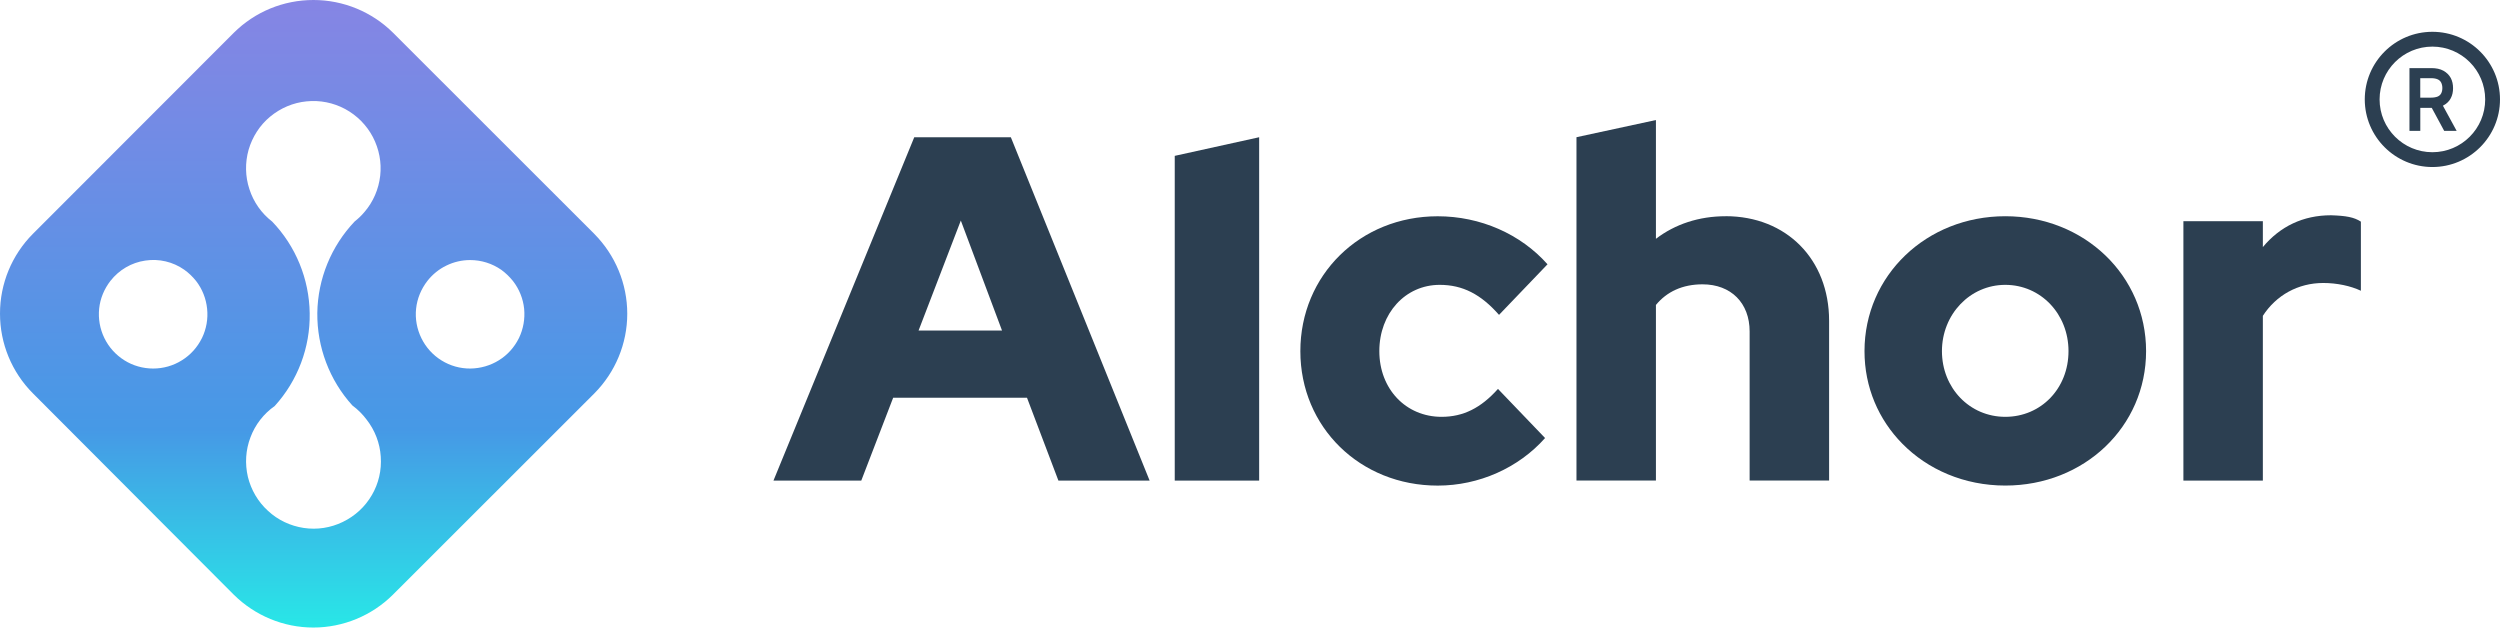
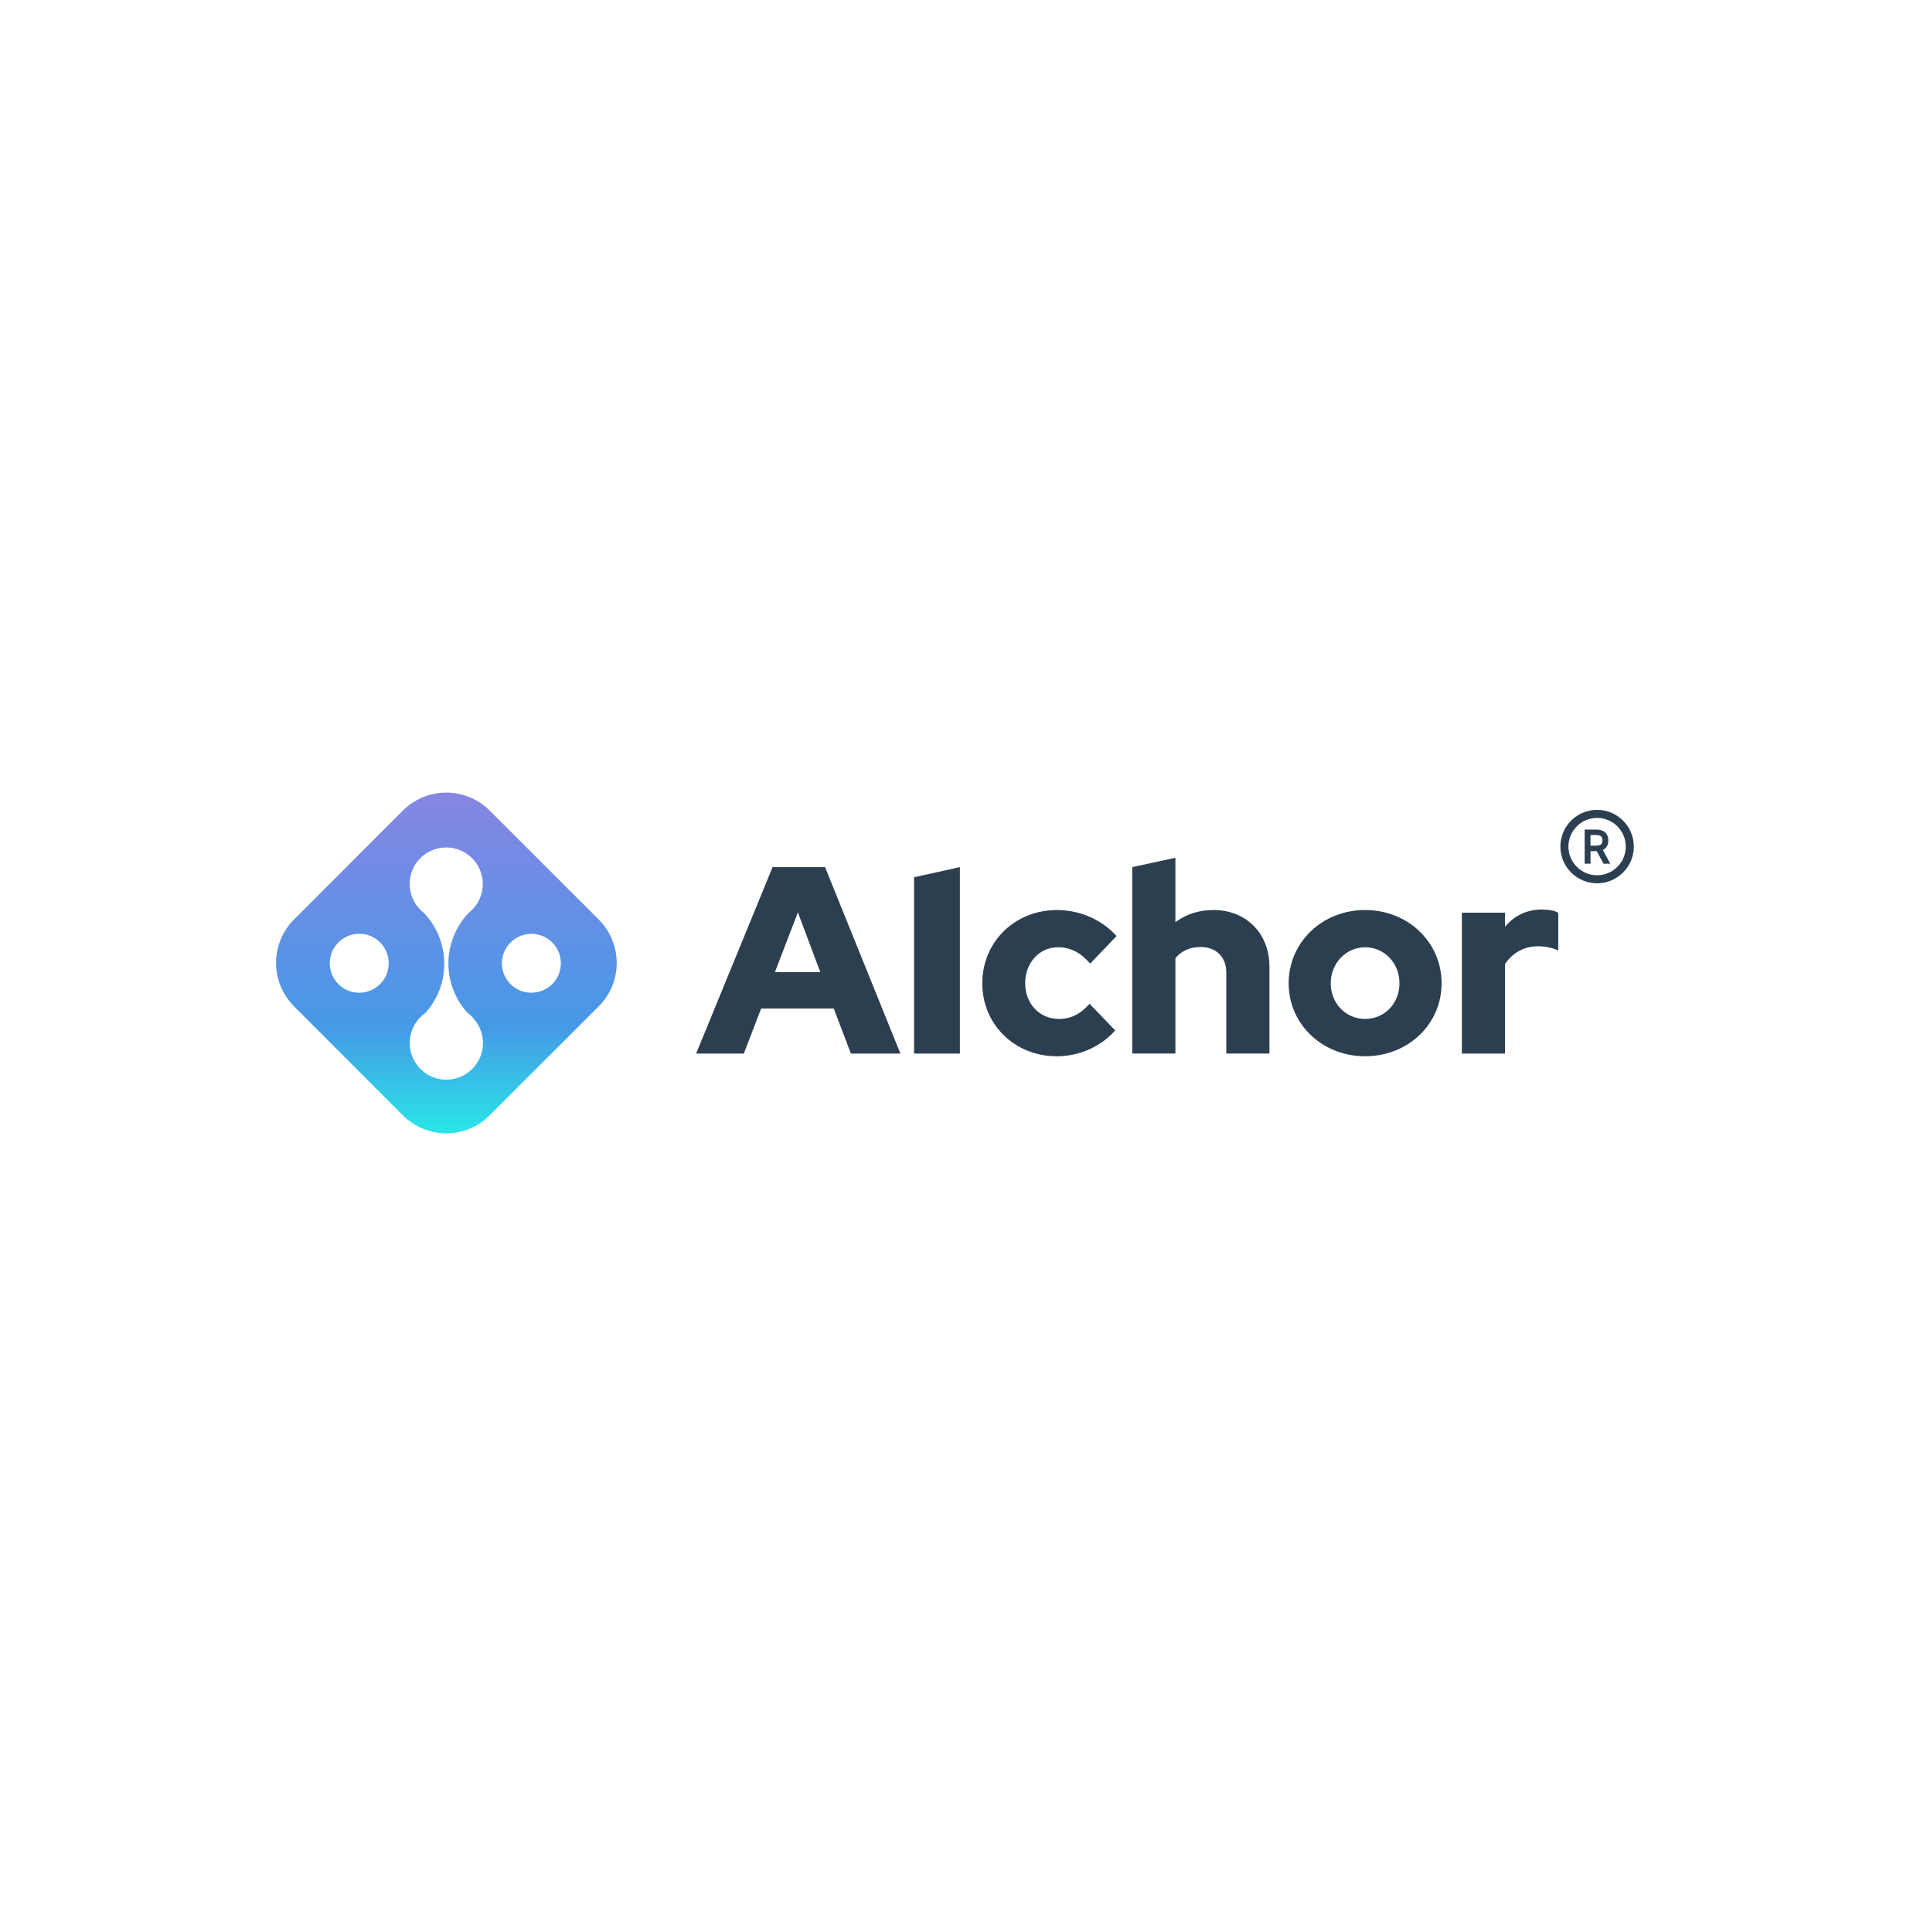
- <svg xmlns="http://www.w3.org/2000/svg" width="175" height="44" viewBox="0 0 175 44" fill="none">
-   <path d="M41.602 16.372L27.52 2.299C26.036 0.826 24.035 0 21.94 0C19.846 0 17.845 0.822 16.361 2.299L2.299 16.372C0.826 17.855 0 19.856 0 21.951C0 24.045 0.822 26.046 2.299 27.53L16.365 41.629C17.848 43.096 19.849 43.928 21.934 43.928C24.018 43.928 26.029 43.096 27.503 41.629L41.602 27.54C43.075 26.056 43.908 24.055 43.908 21.961C43.908 19.866 43.075 17.859 41.602 16.375V16.372ZM14.132 23.673C13.82 24.307 13.333 24.851 12.733 25.22C12.132 25.6 11.43 25.798 10.722 25.798C10.014 25.798 9.305 25.6 8.704 25.22C8.103 24.841 7.617 24.307 7.305 23.663C6.992 23.021 6.868 22.303 6.942 21.595C7.016 20.887 7.298 20.218 7.734 19.658C8.335 18.892 9.201 18.382 10.165 18.241C11.128 18.094 12.108 18.325 12.9 18.882C13.213 19.104 13.485 19.369 13.723 19.665C14.159 20.225 14.424 20.9 14.498 21.608C14.572 22.317 14.448 23.025 14.136 23.669L14.132 23.673ZM26.029 34.656C25.559 35.472 24.851 36.123 23.995 36.536C23.145 36.949 22.199 37.097 21.259 36.956C20.329 36.815 19.453 36.405 18.762 35.761C18.06 35.126 17.576 34.294 17.352 33.381C17.137 32.458 17.194 31.494 17.533 30.611C17.862 29.729 18.456 28.963 19.231 28.419C20.839 26.647 21.719 24.324 21.679 21.927C21.645 19.53 20.705 17.231 19.05 15.509C18.302 14.931 17.748 14.143 17.459 13.243C17.164 12.353 17.147 11.39 17.402 10.483C17.667 9.577 18.184 8.768 18.909 8.167C19.634 7.566 20.517 7.187 21.454 7.096C22.394 6.999 23.334 7.187 24.166 7.634C24.988 8.08 25.666 8.761 26.103 9.594C26.539 10.433 26.721 11.373 26.613 12.313C26.506 13.243 26.126 14.133 25.509 14.844C25.311 15.082 25.079 15.304 24.834 15.495C23.186 17.224 22.246 19.517 22.212 21.907C22.189 24.297 23.062 26.613 24.666 28.382C25.046 28.661 25.384 29 25.663 29.373C26.247 30.121 26.593 31.021 26.653 31.961C26.721 32.907 26.506 33.847 26.026 34.663L26.029 34.656ZM36.321 23.673C36.009 24.307 35.522 24.851 34.921 25.22C34.327 25.59 33.636 25.788 32.934 25.798C32.216 25.804 31.517 25.61 30.907 25.23C30.306 24.861 29.812 24.317 29.497 23.673C29.184 23.032 29.05 22.313 29.127 21.605C29.201 20.897 29.483 20.222 29.92 19.661C30.276 19.208 30.729 18.839 31.246 18.59C31.766 18.335 32.333 18.204 32.911 18.204C33.693 18.204 34.451 18.443 35.093 18.889C35.398 19.111 35.67 19.376 35.908 19.671C36.345 20.232 36.617 20.907 36.69 21.615C36.758 22.323 36.633 23.032 36.321 23.676V23.673Z" fill="url(#paint0_linear_1019_10411)" />
-   <path d="M70.762 9.607H63.998L54.142 33.643H60.289L62.521 27.842H71.89L74.089 33.643H80.474L70.759 9.607H70.762ZM64.3 23.136L67.258 15.438L70.141 23.136H64.3Z" fill="#2C3F51" />
-   <path d="M88.141 9.607V33.643H82.232V10.91L88.141 9.607Z" fill="#2C3F51" />
-   <path d="M100.91 29.178C98.406 29.178 96.553 27.224 96.553 24.579C96.553 21.934 98.373 19.94 100.779 19.94C102.387 19.94 103.663 20.598 104.932 22.041L108.326 18.5C106.439 16.375 103.619 15.139 100.639 15.139C95.207 15.139 91.025 19.258 91.025 24.582C91.025 29.906 95.21 33.992 100.639 33.992C103.522 33.992 106.298 32.756 108.155 30.662L104.858 27.224C103.663 28.56 102.428 29.178 100.91 29.178Z" fill="#2C3F51" />
-   <path d="M120.792 15.136C118.939 15.136 117.258 15.687 115.915 16.717V8.402L110.353 9.604V33.639H115.915V21.346C116.674 20.423 117.768 19.903 119.178 19.903C121.172 19.903 122.474 21.212 122.474 23.199V33.639H128.037V22.451C128.037 18.157 125.052 15.133 120.792 15.133V15.136Z" fill="#2C3F51" />
-   <path d="M140.37 15.136C134.842 15.136 130.515 19.289 130.515 24.579C130.515 27.117 131.505 29.376 133.16 31.055C134.939 32.867 137.494 33.989 140.37 33.989C145.899 33.989 150.226 29.87 150.226 24.579C150.226 19.289 145.899 15.136 140.37 15.136ZM140.37 29.178C137.866 29.178 135.936 27.151 135.936 24.579C135.936 22.008 137.896 19.94 140.37 19.94C142.844 19.94 144.795 21.968 144.795 24.579C144.795 27.191 142.875 29.178 140.37 29.178Z" fill="#2C3F51" />
-   <path d="M163.17 15.069C161.217 15.069 159.602 15.851 158.4 17.295V15.482H152.838V33.643H158.4V22.108C159.33 20.665 160.871 19.809 162.626 19.809C163.583 19.809 164.547 20.014 165.262 20.353V15.515C164.785 15.203 164.231 15.103 163.17 15.069Z" fill="#2C3F51" />
-   <path d="M170.267 2.226C167.655 2.226 165.534 4.344 165.534 6.959C165.534 9.574 167.662 11.692 170.267 11.692C172.872 11.692 175 9.574 175 6.959C175 4.344 172.882 2.226 170.267 2.226ZM170.267 10.655C168.229 10.655 166.571 9 166.571 6.959C166.571 4.918 168.226 3.263 170.267 3.263C172.308 3.263 173.963 4.918 173.963 6.959C173.963 9 172.308 10.655 170.267 10.655Z" fill="#2C3F51" />
-   <path d="M171.965 9.161H171.962L171.965 9.168V9.161Z" fill="#2C3F51" />
-   <path d="M171.039 7.378C171.267 7.261 171.445 7.09 171.553 6.878C171.663 6.673 171.714 6.435 171.714 6.173C171.714 5.911 171.663 5.666 171.553 5.458C171.435 5.243 171.264 5.076 171.039 4.951C170.817 4.827 170.532 4.767 170.186 4.767H168.662V9.161H169.421V7.55H170.223L171.093 9.161H171.965L171.005 7.402C171.005 7.402 171.029 7.378 171.042 7.378H171.039ZM169.418 5.472H170.17C170.368 5.472 170.529 5.502 170.65 5.559C170.76 5.609 170.834 5.69 170.885 5.787C170.935 5.891 170.965 6.015 170.965 6.163C170.965 6.311 170.935 6.428 170.885 6.532C170.834 6.63 170.76 6.7 170.65 6.754C170.532 6.804 170.371 6.835 170.17 6.835H169.418V5.472Z" fill="#2C3F51" />
+ <svg xmlns="http://www.w3.org/2000/svg" width="342" height="343" viewBox="0 0 342 343" fill="none">
+   <path d="M106.291 163.262L86.898 143.883C84.855 141.854 82.1 140.716 79.215 140.716C76.33 140.716 73.575 141.849 71.532 143.883L52.167 163.262C50.137 165.306 49 168.061 49 170.946C49 173.83 50.133 176.585 52.167 178.629L71.537 198.045C73.58 200.065 76.335 201.212 79.206 201.212C82.077 201.212 84.846 200.065 86.875 198.045L106.291 178.643C108.321 176.599 109.467 173.844 109.467 170.959C109.467 168.075 108.321 165.31 106.291 163.267V163.262ZM68.462 173.317C68.032 174.191 67.362 174.94 66.534 175.448C65.707 175.971 64.741 176.243 63.766 176.243C62.79 176.243 61.815 175.971 60.987 175.448C60.16 174.926 59.489 174.191 59.059 173.303C58.629 172.42 58.458 171.431 58.56 170.456C58.662 169.48 59.05 168.56 59.651 167.788C60.479 166.734 61.671 166.031 62.998 165.837C64.325 165.634 65.675 165.953 66.766 166.72C67.196 167.025 67.57 167.391 67.898 167.797C68.499 168.569 68.865 169.499 68.966 170.474C69.068 171.449 68.897 172.425 68.467 173.312L68.462 173.317ZM84.846 188.443C84.198 189.567 83.223 190.463 82.044 191.032C80.875 191.601 79.571 191.804 78.277 191.61C76.996 191.416 75.79 190.852 74.837 189.964C73.871 189.09 73.205 187.944 72.896 186.687C72.6 185.415 72.678 184.088 73.145 182.873C73.598 181.657 74.416 180.603 75.484 179.854C77.699 177.413 78.91 174.214 78.855 170.913C78.808 167.612 77.514 164.446 75.235 162.074C74.204 161.279 73.441 160.193 73.044 158.954C72.637 157.729 72.614 156.402 72.965 155.154C73.33 153.906 74.042 152.791 75.041 151.964C76.039 151.136 77.255 150.614 78.545 150.489C79.839 150.355 81.134 150.614 82.28 151.229C83.413 151.844 84.347 152.782 84.947 153.929C85.548 155.084 85.798 156.379 85.65 157.673C85.502 158.954 84.98 160.179 84.129 161.159C83.856 161.487 83.537 161.792 83.2 162.056C80.93 164.436 79.636 167.594 79.59 170.885C79.557 174.177 80.759 177.367 82.969 179.803C83.491 180.187 83.958 180.654 84.342 181.167C85.146 182.198 85.622 183.437 85.706 184.731C85.798 186.035 85.502 187.329 84.841 188.452L84.846 188.443ZM99.019 173.317C98.59 174.191 97.919 174.94 97.092 175.448C96.273 175.957 95.321 176.23 94.355 176.243C93.366 176.253 92.404 175.985 91.563 175.462C90.735 174.954 90.056 174.205 89.621 173.317C89.191 172.434 89.006 171.445 89.113 170.469C89.214 169.494 89.603 168.565 90.204 167.793C90.694 167.169 91.318 166.66 92.03 166.318C92.746 165.967 93.528 165.786 94.323 165.786C95.4 165.786 96.445 166.115 97.328 166.729C97.748 167.035 98.123 167.4 98.451 167.807C99.052 168.579 99.426 169.508 99.528 170.483C99.62 171.459 99.449 172.434 99.019 173.322V173.317Z" fill="url(#paint0_linear_1043_10497)" />
+   <path d="M146.45 153.947H137.134L123.562 187.047H132.026L135.1 179.059H148.003L151.031 187.047H159.824L146.445 153.947H146.45ZM137.551 172.577L141.623 161.977L145.594 172.577H137.551Z" fill="#2C3F51" />
+   <path d="M170.382 153.947V187.047H162.246V155.741L170.382 153.947Z" fill="#2C3F51" />
+   <path d="M187.968 180.899C184.519 180.899 181.968 178.208 181.968 174.565C181.968 170.922 184.473 168.176 187.788 168.176C190.002 168.176 191.759 169.083 193.506 171.07L198.18 166.193C195.582 163.267 191.699 161.566 187.594 161.566C180.114 161.566 174.354 167.238 174.354 174.57C174.354 181.902 180.118 187.528 187.594 187.528C191.565 187.528 195.388 185.827 197.944 182.942L193.405 178.208C191.759 180.048 190.058 180.899 187.968 180.899Z" fill="#2C3F51" />
+   <path d="M215.348 161.561C212.797 161.561 210.481 162.319 208.631 163.738V152.288L200.971 153.943V187.043H208.631V170.113C209.676 168.842 211.183 168.126 213.125 168.126C215.871 168.126 217.665 169.929 217.665 172.665V187.043H225.325V171.634C225.325 165.722 221.215 161.556 215.348 161.556V161.561Z" fill="#2C3F51" />
+   <path d="M242.31 161.561C234.696 161.561 228.737 167.28 228.737 174.565C228.737 178.06 230.101 181.171 232.38 183.483C234.83 185.979 238.348 187.523 242.31 187.523C249.924 187.523 255.883 181.851 255.883 174.565C255.883 167.28 249.924 161.561 242.31 161.561ZM242.31 180.899C238.862 180.899 236.203 178.106 236.203 174.565C236.203 171.024 238.903 168.177 242.31 168.177C245.717 168.177 248.403 170.969 248.403 174.565C248.403 178.162 245.759 180.899 242.31 180.899Z" fill="#2C3F51" />
+   <path d="M273.709 161.469C271.018 161.469 268.795 162.546 267.14 164.534V162.037H259.48V187.047H267.14V171.163C268.42 169.175 270.542 167.996 272.96 167.996C274.277 167.996 275.604 168.278 276.589 168.745V162.083C275.932 161.654 275.17 161.515 273.709 161.469Z" fill="#2C3F51" />
+   <path d="M283.482 143.781C279.885 143.781 276.964 146.698 276.964 150.3C276.964 153.901 279.894 156.818 283.482 156.818C287.069 156.818 290 153.901 290 150.3C290 146.698 287.083 143.781 283.482 143.781ZM283.482 155.389C280.676 155.389 278.392 153.11 278.392 150.3C278.392 147.489 280.671 145.21 283.482 145.21C286.292 145.21 288.572 147.489 288.572 150.3C288.572 153.11 286.292 155.389 283.482 155.389Z" fill="#2C3F51" />
+   <path d="M285.82 153.332H285.816L285.82 153.342V153.332Z" fill="#2C3F51" />
+   <path d="M284.545 150.878C284.859 150.716 285.104 150.48 285.252 150.189C285.405 149.907 285.474 149.578 285.474 149.218C285.474 148.857 285.405 148.52 285.252 148.233C285.091 147.937 284.855 147.706 284.545 147.535C284.24 147.364 283.847 147.281 283.371 147.281H281.272V153.332H282.317V151.113H283.422L284.619 153.332H285.821L284.499 150.91C284.499 150.91 284.531 150.878 284.55 150.878H284.545ZM282.312 148.252H283.348C283.621 148.252 283.842 148.293 284.009 148.372C284.161 148.441 284.263 148.552 284.332 148.686C284.402 148.83 284.443 149.001 284.443 149.204C284.443 149.407 284.402 149.569 284.332 149.713C284.263 149.847 284.161 149.944 284.009 150.018C283.847 150.087 283.625 150.129 283.348 150.129H282.312V148.252Z" fill="#2C3F51" />
  <defs>
-     <linearGradient id="paint0_linear_1019_10411" x1="21.954" y1="0" x2="21.954" y2="43.928" gradientUnits="userSpaceOnUse">
+     <linearGradient id="paint0_linear_1043_10497" x1="79.234" y1="140.716" x2="79.234" y2="201.212" gradientUnits="userSpaceOnUse">
      <stop stop-color="#8685E4" />
      <stop offset="0.685" stop-color="#4699E6" />
      <stop offset="1" stop-color="#28E7E7" />
    </linearGradient>
  </defs>
</svg>
